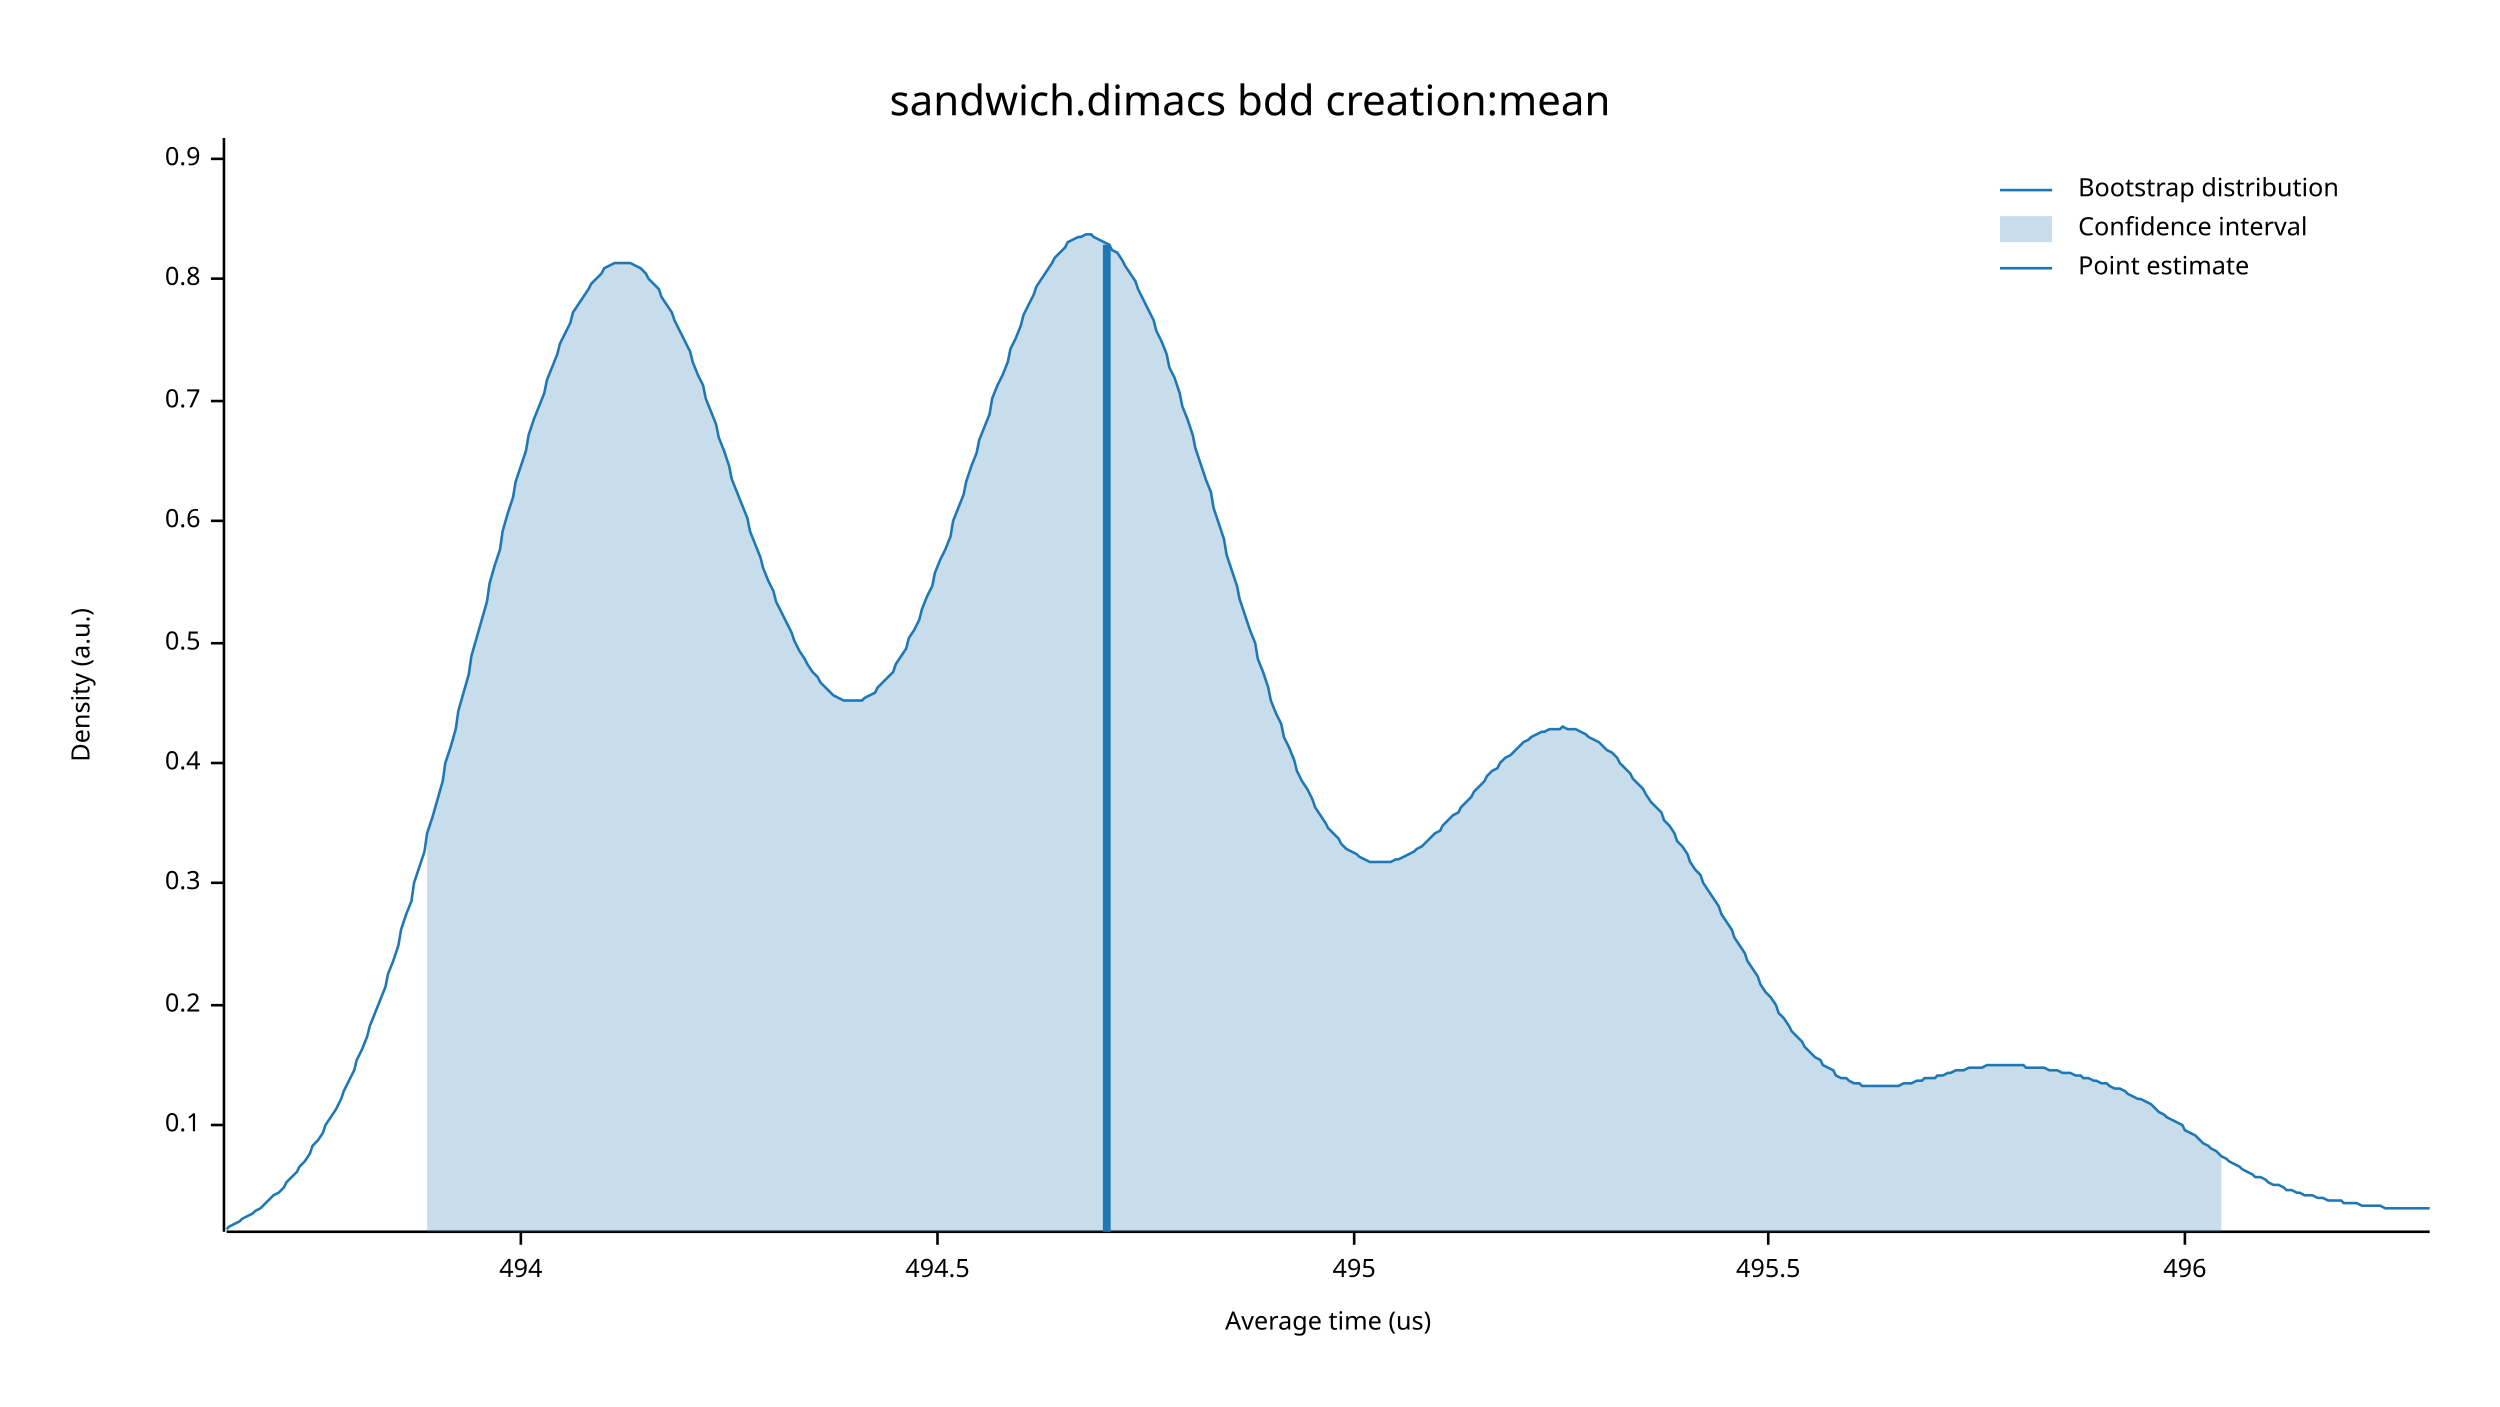
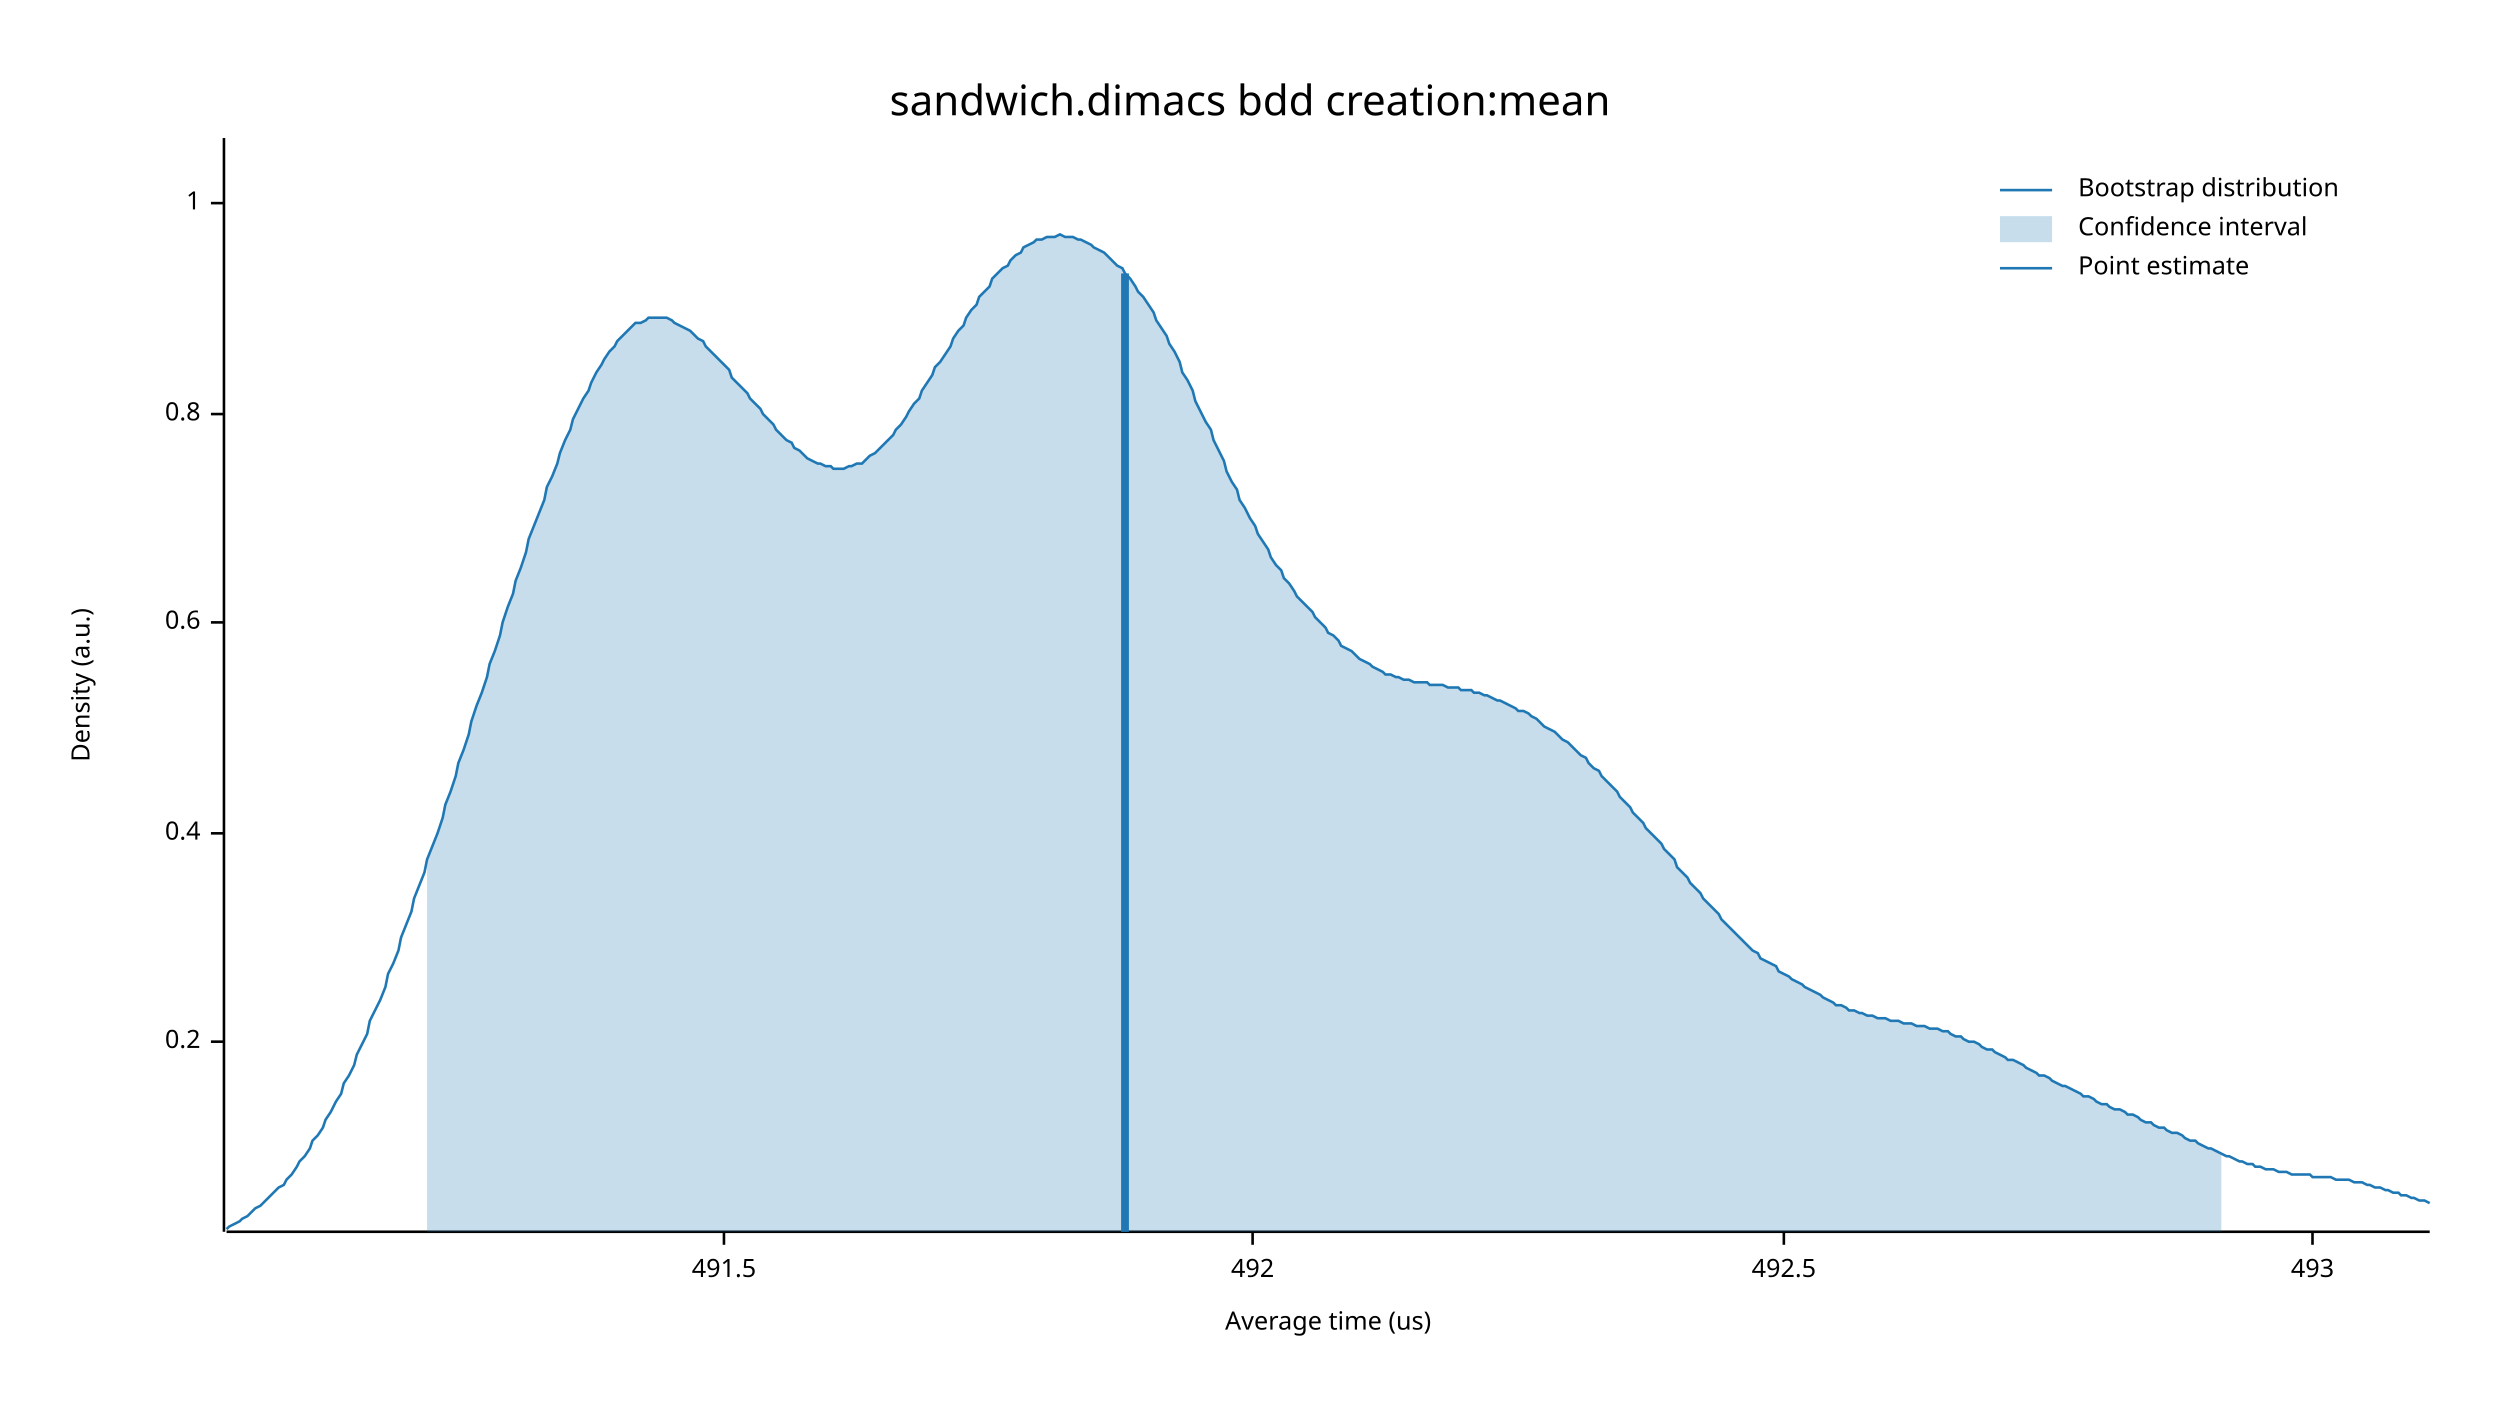
<svg xmlns="http://www.w3.org/2000/svg" width="960" height="540" viewBox="0 0 960 540">
  <text x="480" y="32" dy="0.76em" text-anchor="middle" font-family="sans-serif" font-size="16.129" opacity="1" fill="#000000">
sandwich.dimacs bdd creation:mean
</text>
  <text x="27" y="263" dy="0.76em" text-anchor="middle" font-family="sans-serif" font-size="9.677" opacity="1" fill="#000000" transform="rotate(270, 27, 263)">
Density (a.u.)
</text>
  <text x="510" y="513" dy="-0.5ex" text-anchor="middle" font-family="sans-serif" font-size="9.677" opacity="1" fill="#000000">
Average time (us)
</text>
  <polyline fill="none" opacity="1" stroke="#000000" stroke-width="1" points="86,53 86,473 " />
-   <text x="77" y="432" dy="0.5ex" text-anchor="end" font-family="sans-serif" font-size="9.677" opacity="1" fill="#000000">
- 0.1
- </text>
-   <polyline fill="none" opacity="1" stroke="#000000" stroke-width="1" points="81,432 86,432 " />
-   <text x="77" y="386" dy="0.5ex" text-anchor="end" font-family="sans-serif" font-size="9.677" opacity="1" fill="#000000">
+   <text x="77" y="400" dy="0.5ex" text-anchor="end" font-family="sans-serif" font-size="9.677" opacity="1" fill="#000000">
0.2
</text>
-   <polyline fill="none" opacity="1" stroke="#000000" stroke-width="1" points="81,386 86,386 " />
-   <text x="77" y="339" dy="0.5ex" text-anchor="end" font-family="sans-serif" font-size="9.677" opacity="1" fill="#000000">
- 0.3
- </text>
-   <polyline fill="none" opacity="1" stroke="#000000" stroke-width="1" points="81,339 86,339 " />
-   <text x="77" y="293" dy="0.5ex" text-anchor="end" font-family="sans-serif" font-size="9.677" opacity="1" fill="#000000">
+   <polyline fill="none" opacity="1" stroke="#000000" stroke-width="1" points="81,400 86,400 " />
+   <text x="77" y="320" dy="0.5ex" text-anchor="end" font-family="sans-serif" font-size="9.677" opacity="1" fill="#000000">
0.4
</text>
-   <polyline fill="none" opacity="1" stroke="#000000" stroke-width="1" points="81,293 86,293 " />
-   <text x="77" y="247" dy="0.5ex" text-anchor="end" font-family="sans-serif" font-size="9.677" opacity="1" fill="#000000">
- 0.5
- </text>
-   <polyline fill="none" opacity="1" stroke="#000000" stroke-width="1" points="81,247 86,247 " />
-   <text x="77" y="200" dy="0.5ex" text-anchor="end" font-family="sans-serif" font-size="9.677" opacity="1" fill="#000000">
+   <polyline fill="none" opacity="1" stroke="#000000" stroke-width="1" points="81,320 86,320 " />
+   <text x="77" y="239" dy="0.5ex" text-anchor="end" font-family="sans-serif" font-size="9.677" opacity="1" fill="#000000">
0.6
</text>
-   <polyline fill="none" opacity="1" stroke="#000000" stroke-width="1" points="81,200 86,200 " />
-   <text x="77" y="154" dy="0.5ex" text-anchor="end" font-family="sans-serif" font-size="9.677" opacity="1" fill="#000000">
- 0.7
- </text>
-   <polyline fill="none" opacity="1" stroke="#000000" stroke-width="1" points="81,154 86,154 " />
-   <text x="77" y="107" dy="0.5ex" text-anchor="end" font-family="sans-serif" font-size="9.677" opacity="1" fill="#000000">
+   <polyline fill="none" opacity="1" stroke="#000000" stroke-width="1" points="81,239 86,239 " />
+   <text x="77" y="159" dy="0.5ex" text-anchor="end" font-family="sans-serif" font-size="9.677" opacity="1" fill="#000000">
0.8
</text>
-   <polyline fill="none" opacity="1" stroke="#000000" stroke-width="1" points="81,107 86,107 " />
-   <text x="77" y="61" dy="0.5ex" text-anchor="end" font-family="sans-serif" font-size="9.677" opacity="1" fill="#000000">
- 0.9
+   <polyline fill="none" opacity="1" stroke="#000000" stroke-width="1" points="81,159 86,159 " />
+   <text x="77" y="78" dy="0.5ex" text-anchor="end" font-family="sans-serif" font-size="9.677" opacity="1" fill="#000000">
+ 1
</text>
-   <polyline fill="none" opacity="1" stroke="#000000" stroke-width="1" points="81,61 86,61 " />
+   <polyline fill="none" opacity="1" stroke="#000000" stroke-width="1" points="81,78 86,78 " />
  <polyline fill="none" opacity="1" stroke="#000000" stroke-width="1" points="87,473 933,473 " />
-   <text x="200" y="483" dy="0.76em" text-anchor="middle" font-family="sans-serif" font-size="9.677" opacity="1" fill="#000000">
- 494
+   <text x="278" y="483" dy="0.76em" text-anchor="middle" font-family="sans-serif" font-size="9.677" opacity="1" fill="#000000">
+ 491.5
</text>
-   <polyline fill="none" opacity="1" stroke="#000000" stroke-width="1" points="200,473 200,478 " />
-   <text x="360" y="483" dy="0.76em" text-anchor="middle" font-family="sans-serif" font-size="9.677" opacity="1" fill="#000000">
- 494.5
+   <polyline fill="none" opacity="1" stroke="#000000" stroke-width="1" points="278,473 278,478 " />
+   <text x="481" y="483" dy="0.76em" text-anchor="middle" font-family="sans-serif" font-size="9.677" opacity="1" fill="#000000">
+ 492
</text>
-   <polyline fill="none" opacity="1" stroke="#000000" stroke-width="1" points="360,473 360,478 " />
-   <text x="520" y="483" dy="0.76em" text-anchor="middle" font-family="sans-serif" font-size="9.677" opacity="1" fill="#000000">
- 495
+   <polyline fill="none" opacity="1" stroke="#000000" stroke-width="1" points="481,473 481,478 " />
+   <text x="685" y="483" dy="0.76em" text-anchor="middle" font-family="sans-serif" font-size="9.677" opacity="1" fill="#000000">
+ 492.5
</text>
-   <polyline fill="none" opacity="1" stroke="#000000" stroke-width="1" points="520,473 520,478 " />
-   <text x="679" y="483" dy="0.76em" text-anchor="middle" font-family="sans-serif" font-size="9.677" opacity="1" fill="#000000">
- 495.5
+   <polyline fill="none" opacity="1" stroke="#000000" stroke-width="1" points="685,473 685,478 " />
+   <text x="888" y="483" dy="0.76em" text-anchor="middle" font-family="sans-serif" font-size="9.677" opacity="1" fill="#000000">
+ 493
</text>
-   <polyline fill="none" opacity="1" stroke="#000000" stroke-width="1" points="679,473 679,478 " />
-   <text x="839" y="483" dy="0.76em" text-anchor="middle" font-family="sans-serif" font-size="9.677" opacity="1" fill="#000000">
- 496
- </text>
-   <polyline fill="none" opacity="1" stroke="#000000" stroke-width="1" points="839,473 839,478 " />
-   <polyline fill="none" opacity="1" stroke="#1F78B4" stroke-width="1" points="87,472 88,471 90,470 92,469 93,468 95,467 97,466 98,465 100,464 102,462 103,461 105,459 107,458 109,456 110,454 112,452 114,450 115,448 117,446 119,443 120,440 122,438 124,435 125,432 127,429 129,426 131,422 132,419 134,415 136,411 137,407 139,403 141,398 142,394 144,389 146,384 148,379 149,374 151,369 153,363 154,357 156,351 158,346 159,339 161,333 163,327 164,320 166,314 168,307 170,300 171,293 173,287 175,280 176,273 178,266 180,259 181,252 183,245 185,238 187,231 188,224 190,217 192,211 193,204 195,197 197,191 198,185 200,179 202,173 203,167 205,161 207,156 209,151 210,146 212,141 214,136 215,132 217,128 219,124 220,120 222,117 224,114 226,111 227,109 229,107 231,105 232,103 234,102 236,101 237,101 239,101 241,101 242,101 244,102 246,103 248,105 249,107 251,109 253,111 254,114 256,117 258,120 259,123 261,127 263,131 265,135 266,139 268,144 270,148 271,153 273,158 275,163 276,168 278,173 280,179 281,184 283,189 285,194 287,199 288,204 290,209 292,214 293,218 295,223 297,227 298,231 300,235 302,239 304,243 305,246 307,250 309,253 310,255 312,258 314,260 315,262 317,264 319,266 320,267 322,268 324,269 326,269 327,269 329,269 331,269 332,268 334,267 336,266 337,264 339,262 341,260 343,258 344,255 346,252 348,249 349,245 351,242 353,238 354,234 356,229 358,225 359,220 361,215 363,211 365,206 366,200 368,195 370,190 371,185 373,179 375,174 376,169 378,164 380,159 381,153 383,148 385,144 387,139 388,134 390,130 392,125 393,121 395,117 397,113 398,110 400,107 402,104 404,101 405,99 407,97 409,95 410,93 412,92 414,91 415,91 417,90 419,90 420,91 422,92 424,93 426,94 427,96 429,97 431,100 432,102 434,105 436,108 437,111 439,115 441,119 443,123 444,127 446,131 448,136 449,141 451,145 453,151 454,156 456,161 458,167 459,172 461,178 463,184 465,189 466,195 468,201 470,207 471,213 473,219 475,225 476,230 478,236 480,242 482,247 483,253 485,258 487,264 488,269 490,274 492,278 493,283 495,287 497,292 498,296 500,300 502,303 504,307 505,310 507,313 509,316 510,318 512,320 514,322 515,324 517,326 519,327 521,328 522,329 524,330 526,331 527,331 529,331 531,331 532,331 534,331 536,330 537,330 539,329 541,328 543,327 544,326 546,325 548,323 549,322 551,320 553,319 554,317 556,315 558,313 560,312 561,310 563,308 565,306 566,304 568,302 570,300 571,298 573,296 575,295 576,293 578,291 580,290 582,288 583,287 585,285 587,284 588,283 590,282 592,281 593,281 595,280 597,280 599,280 600,279 602,280 604,280 605,280 607,281 609,282 610,283 612,284 614,285 615,286 617,288 619,289 621,291 622,293 624,295 626,297 627,299 629,301 631,303 632,305 634,308 636,310 638,312 639,315 641,317 643,320 644,323 646,325 648,328 649,331 651,334 653,336 654,339 656,342 658,345 660,348 661,351 663,354 665,357 666,360 668,363 670,366 671,369 673,372 675,375 676,378 678,381 680,383 682,386 683,389 685,391 687,394 688,396 690,398 692,400 693,402 695,404 697,406 699,407 700,409 702,410 704,411 705,413 707,414 709,414 710,415 712,416 714,416 715,417 717,417 719,417 721,417 722,417 724,417 726,417 727,417 729,417 731,416 732,416 734,416 736,415 738,415 739,414 741,414 743,414 744,413 746,413 748,412 749,412 751,411 753,411 754,411 756,410 758,410 760,410 761,410 763,409 765,409 766,409 768,409 770,409 771,409 773,409 775,409 777,409 778,410 780,410 782,410 783,410 785,410 787,411 788,411 790,411 792,412 793,412 795,412 797,413 799,413 800,414 802,414 804,415 805,415 807,416 809,416 810,417 812,418 814,418 816,419 817,420 819,421 821,422 822,422 824,423 826,424 827,425 829,427 831,428 832,429 834,430 836,431 838,432 839,434 841,435 843,436 844,437 846,439 848,440 849,441 851,442 853,444 855,445 856,446 858,447 860,448 861,449 863,450 865,451 866,452 868,452 870,453 871,454 873,455 875,455 877,456 878,457 880,457 882,458 883,458 885,459 887,459 888,459 890,460 892,460 894,461 895,461 897,461 899,461 900,462 902,462 904,462 905,462 907,463 909,463 910,463 912,463 914,463 916,464 917,464 919,464 921,464 922,464 924,464 926,464 927,464 929,464 931,464 933,464 " />
-   <polygon opacity="0.25" fill="#1F78B4" points="164,320 166,314 168,307 170,300 171,293 173,287 175,280 176,273 178,266 180,259 181,252 183,245 185,238 187,231 188,224 190,217 192,211 193,204 195,197 197,191 198,185 200,179 202,173 203,167 205,161 207,156 209,151 210,146 212,141 214,136 215,132 217,128 219,124 220,120 222,117 224,114 226,111 227,109 229,107 231,105 232,103 234,102 236,101 237,101 239,101 241,101 242,101 244,102 246,103 248,105 249,107 251,109 253,111 254,114 256,117 258,120 259,123 261,127 263,131 265,135 266,139 268,144 270,148 271,153 273,158 275,163 276,168 278,173 280,179 281,184 283,189 285,194 287,199 288,204 290,209 292,214 293,218 295,223 297,227 298,231 300,235 302,239 304,243 305,246 307,250 309,253 310,255 312,258 314,260 315,262 317,264 319,266 320,267 322,268 324,269 326,269 327,269 329,269 331,269 332,268 334,267 336,266 337,264 339,262 341,260 343,258 344,255 346,252 348,249 349,245 351,242 353,238 354,234 356,229 358,225 359,220 361,215 363,211 365,206 366,200 368,195 370,190 371,185 373,179 375,174 376,169 378,164 380,159 381,153 383,148 385,144 387,139 388,134 390,130 392,125 393,121 395,117 397,113 398,110 400,107 402,104 404,101 405,99 407,97 409,95 410,93 412,92 414,91 415,91 417,90 419,90 420,91 422,92 424,93 426,94 427,96 429,97 431,100 432,102 434,105 436,108 437,111 439,115 441,119 443,123 444,127 446,131 448,136 449,141 451,145 453,151 454,156 456,161 458,167 459,172 461,178 463,184 465,189 466,195 468,201 470,207 471,213 473,219 475,225 476,230 478,236 480,242 482,247 483,253 485,258 487,264 488,269 490,274 492,278 493,283 495,287 497,292 498,296 500,300 502,303 504,307 505,310 507,313 509,316 510,318 512,320 514,322 515,324 517,326 519,327 521,328 522,329 524,330 526,331 527,331 529,331 531,331 532,331 534,331 536,330 537,330 539,329 541,328 543,327 544,326 546,325 548,323 549,322 551,320 553,319 554,317 556,315 558,313 560,312 561,310 563,308 565,306 566,304 568,302 570,300 571,298 573,296 575,295 576,293 578,291 580,290 582,288 583,287 585,285 587,284 588,283 590,282 592,281 593,281 595,280 597,280 599,280 600,279 602,280 604,280 605,280 607,281 609,282 610,283 612,284 614,285 615,286 617,288 619,289 621,291 622,293 624,295 626,297 627,299 629,301 631,303 632,305 634,308 636,310 638,312 639,315 641,317 643,320 644,323 646,325 648,328 649,331 651,334 653,336 654,339 656,342 658,345 660,348 661,351 663,354 665,357 666,360 668,363 670,366 671,369 673,372 675,375 676,378 678,381 680,383 682,386 683,389 685,391 687,394 688,396 690,398 692,400 693,402 695,404 697,406 699,407 700,409 702,410 704,411 705,413 707,414 709,414 710,415 712,416 714,416 715,417 717,417 719,417 721,417 722,417 724,417 726,417 727,417 729,417 731,416 732,416 734,416 736,415 738,415 739,414 741,414 743,414 744,413 746,413 748,412 749,412 751,411 753,411 754,411 756,410 758,410 760,410 761,410 763,409 765,409 766,409 768,409 770,409 771,409 773,409 775,409 777,409 778,410 780,410 782,410 783,410 785,410 787,411 788,411 790,411 792,412 793,412 795,412 797,413 799,413 800,414 802,414 804,415 805,415 807,416 809,416 810,417 812,418 814,418 816,419 817,420 819,421 821,422 822,422 824,423 826,424 827,425 829,427 831,428 832,429 834,430 836,431 838,432 839,434 841,435 843,436 844,437 846,439 848,440 849,441 851,442 853,444 853,473 164,473 " />
-   <polyline fill="none" opacity="1" stroke="#1F78B4" stroke-width="3" points="425,473 425,94 " />
+   <polyline fill="none" opacity="1" stroke="#000000" stroke-width="1" points="888,473 888,478 " />
+   <polyline fill="none" opacity="1" stroke="#1F78B4" stroke-width="1" points="87,472 88,471 90,470 92,469 93,468 95,467 97,465 98,464 100,463 102,461 103,460 105,458 107,456 109,455 110,453 112,451 114,448 115,446 117,444 119,441 120,438 122,436 124,433 125,430 127,427 129,423 131,420 132,416 134,413 136,409 137,405 139,401 141,397 142,392 144,388 146,384 148,379 149,374 151,370 153,365 154,360 156,355 158,350 159,345 161,340 163,335 164,330 166,325 168,320 170,314 171,309 173,304 175,298 176,293 178,288 180,282 181,277 183,271 185,266 187,260 188,255 190,250 192,244 193,239 195,233 197,228 198,223 200,218 202,212 203,207 205,202 207,197 209,192 210,187 212,183 214,178 215,174 217,169 219,165 220,161 222,157 224,153 226,150 227,147 229,143 231,140 232,138 234,135 236,133 237,131 239,129 241,127 242,126 244,124 246,124 248,123 249,122 251,122 253,122 254,122 256,122 258,123 259,124 261,125 263,126 265,127 266,128 268,130 270,131 271,133 273,135 275,137 276,138 278,140 280,142 281,145 283,147 285,149 287,151 288,153 290,155 292,157 293,159 295,161 297,163 298,165 300,167 302,169 304,170 305,172 307,173 309,175 310,176 312,177 314,178 315,178 317,179 319,179 320,180 322,180 324,180 326,179 327,179 329,178 331,178 332,177 334,175 336,174 337,173 339,171 341,169 343,167 344,165 346,163 348,160 349,158 351,155 353,153 354,150 356,147 358,144 359,141 361,139 363,136 365,133 366,130 368,127 370,125 371,122 373,119 375,117 376,114 378,112 380,110 381,107 383,105 385,103 387,102 388,100 390,98 392,97 393,95 395,94 397,93 398,92 400,92 402,91 404,91 405,91 407,90 409,91 410,91 412,91 414,92 415,92 417,93 419,94 420,95 422,96 424,97 426,99 427,100 429,102 431,103 432,105 434,107 436,110 437,112 439,114 441,117 443,120 444,123 446,126 448,129 449,132 451,135 453,139 454,143 456,146 458,150 459,154 461,158 463,162 465,165 466,169 468,173 470,177 471,181 473,185 475,188 476,192 478,195 480,199 482,202 483,205 485,208 487,211 488,214 490,217 492,219 493,222 495,224 497,227 498,229 500,231 502,233 504,235 505,237 507,239 509,241 510,243 512,244 514,246 515,248 517,249 519,250 521,252 522,253 524,254 526,255 527,256 529,257 531,258 532,259 534,259 536,260 537,260 539,261 541,261 543,262 544,262 546,262 548,262 549,263 551,263 553,263 554,263 556,264 558,264 560,264 561,265 563,265 565,265 566,266 568,266 570,267 571,267 573,268 575,269 576,269 578,270 580,271 582,272 583,273 585,273 587,274 588,275 590,276 592,278 593,279 595,280 597,281 599,283 600,284 602,285 604,287 605,288 607,290 609,291 610,293 612,295 614,296 615,298 617,300 619,302 621,304 622,306 624,308 626,310 627,312 629,314 631,316 632,318 634,320 636,322 638,324 639,326 641,328 643,330 644,333 646,335 648,337 649,339 651,341 653,343 654,345 656,347 658,349 660,351 661,353 663,355 665,357 666,358 668,360 670,362 671,363 673,365 675,366 676,368 678,369 680,370 682,371 683,373 685,374 687,375 688,376 690,377 692,378 693,379 695,380 697,381 699,382 700,383 702,384 704,385 705,386 707,386 709,387 710,388 712,388 714,389 715,389 717,390 719,390 721,391 722,391 724,391 726,392 727,392 729,392 731,393 732,393 734,393 736,394 738,394 739,394 741,395 743,395 744,395 746,396 748,396 749,397 751,398 753,398 754,399 756,400 758,400 760,401 761,402 763,403 765,403 766,404 768,405 770,406 771,407 773,407 775,408 777,409 778,410 780,411 782,412 783,413 785,413 787,414 788,415 790,416 792,417 793,417 795,418 797,419 799,420 800,421 802,421 804,422 805,423 807,424 809,424 810,425 812,426 814,426 816,427 817,428 819,428 821,429 822,430 824,431 826,431 827,432 829,433 831,433 832,434 834,435 836,435 838,436 839,437 841,438 843,438 844,439 846,440 848,441 849,441 851,442 853,443 855,444 856,444 858,445 860,446 861,446 863,447 865,447 866,448 868,448 870,449 871,449 873,449 875,450 877,450 878,450 880,451 882,451 883,451 885,451 887,451 888,452 890,452 892,452 894,452 895,452 897,453 899,453 900,453 902,453 904,454 905,454 907,454 909,455 910,455 912,456 914,456 916,457 917,457 919,458 921,458 922,459 924,459 926,460 927,460 929,461 931,461 933,462 " />
+   <polygon opacity="0.25" fill="#1F78B4" points="164,330 166,325 168,320 170,314 171,309 173,304 175,298 176,293 178,288 180,282 181,277 183,271 185,266 187,260 188,255 190,250 192,244 193,239 195,233 197,228 198,223 200,218 202,212 203,207 205,202 207,197 209,192 210,187 212,183 214,178 215,174 217,169 219,165 220,161 222,157 224,153 226,150 227,147 229,143 231,140 232,138 234,135 236,133 237,131 239,129 241,127 242,126 244,124 246,124 248,123 249,122 251,122 253,122 254,122 256,122 258,123 259,124 261,125 263,126 265,127 266,128 268,130 270,131 271,133 273,135 275,137 276,138 278,140 280,142 281,145 283,147 285,149 287,151 288,153 290,155 292,157 293,159 295,161 297,163 298,165 300,167 302,169 304,170 305,172 307,173 309,175 310,176 312,177 314,178 315,178 317,179 319,179 320,180 322,180 324,180 326,179 327,179 329,178 331,178 332,177 334,175 336,174 337,173 339,171 341,169 343,167 344,165 346,163 348,160 349,158 351,155 353,153 354,150 356,147 358,144 359,141 361,139 363,136 365,133 366,130 368,127 370,125 371,122 373,119 375,117 376,114 378,112 380,110 381,107 383,105 385,103 387,102 388,100 390,98 392,97 393,95 395,94 397,93 398,92 400,92 402,91 404,91 405,91 407,90 409,91 410,91 412,91 414,92 415,92 417,93 419,94 420,95 422,96 424,97 426,99 427,100 429,102 431,103 432,105 434,107 436,110 437,112 439,114 441,117 443,120 444,123 446,126 448,129 449,132 451,135 453,139 454,143 456,146 458,150 459,154 461,158 463,162 465,165 466,169 468,173 470,177 471,181 473,185 475,188 476,192 478,195 480,199 482,202 483,205 485,208 487,211 488,214 490,217 492,219 493,222 495,224 497,227 498,229 500,231 502,233 504,235 505,237 507,239 509,241 510,243 512,244 514,246 515,248 517,249 519,250 521,252 522,253 524,254 526,255 527,256 529,257 531,258 532,259 534,259 536,260 537,260 539,261 541,261 543,262 544,262 546,262 548,262 549,263 551,263 553,263 554,263 556,264 558,264 560,264 561,265 563,265 565,265 566,266 568,266 570,267 571,267 573,268 575,269 576,269 578,270 580,271 582,272 583,273 585,273 587,274 588,275 590,276 592,278 593,279 595,280 597,281 599,283 600,284 602,285 604,287 605,288 607,290 609,291 610,293 612,295 614,296 615,298 617,300 619,302 621,304 622,306 624,308 626,310 627,312 629,314 631,316 632,318 634,320 636,322 638,324 639,326 641,328 643,330 644,333 646,335 648,337 649,339 651,341 653,343 654,345 656,347 658,349 660,351 661,353 663,355 665,357 666,358 668,360 670,362 671,363 673,365 675,366 676,368 678,369 680,370 682,371 683,373 685,374 687,375 688,376 690,377 692,378 693,379 695,380 697,381 699,382 700,383 702,384 704,385 705,386 707,386 709,387 710,388 712,388 714,389 715,389 717,390 719,390 721,391 722,391 724,391 726,392 727,392 729,392 731,393 732,393 734,393 736,394 738,394 739,394 741,395 743,395 744,395 746,396 748,396 749,397 751,398 753,398 754,399 756,400 758,400 760,401 761,402 763,403 765,403 766,404 768,405 770,406 771,407 773,407 775,408 777,409 778,410 780,411 782,412 783,413 785,413 787,414 788,415 790,416 792,417 793,417 795,418 797,419 799,420 800,421 802,421 804,422 805,423 807,424 809,424 810,425 812,426 814,426 816,427 817,428 819,428 821,429 822,430 824,431 826,431 827,432 829,433 831,433 832,434 834,435 836,435 838,436 839,437 841,438 843,438 844,439 846,440 848,441 849,441 851,442 853,443 853,473 164,473 " />
+   <polyline fill="none" opacity="1" stroke="#1F78B4" stroke-width="3" points="432,473 432,105 " />
  <text x="798" y="68" dy="0.76em" text-anchor="start" font-family="sans-serif" font-size="9.677" opacity="1" fill="#000000">
Bootstrap distribution
</text>
  <text x="798" y="83" dy="0.76em" text-anchor="start" font-family="sans-serif" font-size="9.677" opacity="1" fill="#000000">
Confidence interval
</text>
  <text x="798" y="98" dy="0.76em" text-anchor="start" font-family="sans-serif" font-size="9.677" opacity="1" fill="#000000">
Point estimate
</text>
  <polyline fill="none" opacity="1" stroke="#1F78B4" stroke-width="1" points="768,73 788,73 " />
  <rect x="768" y="83" width="20" height="10" opacity="0.25" fill="#1F78B4" stroke="none" />
  <polyline fill="none" opacity="1" stroke="#1F78B4" stroke-width="1" points="768,103 788,103 " />
</svg>
